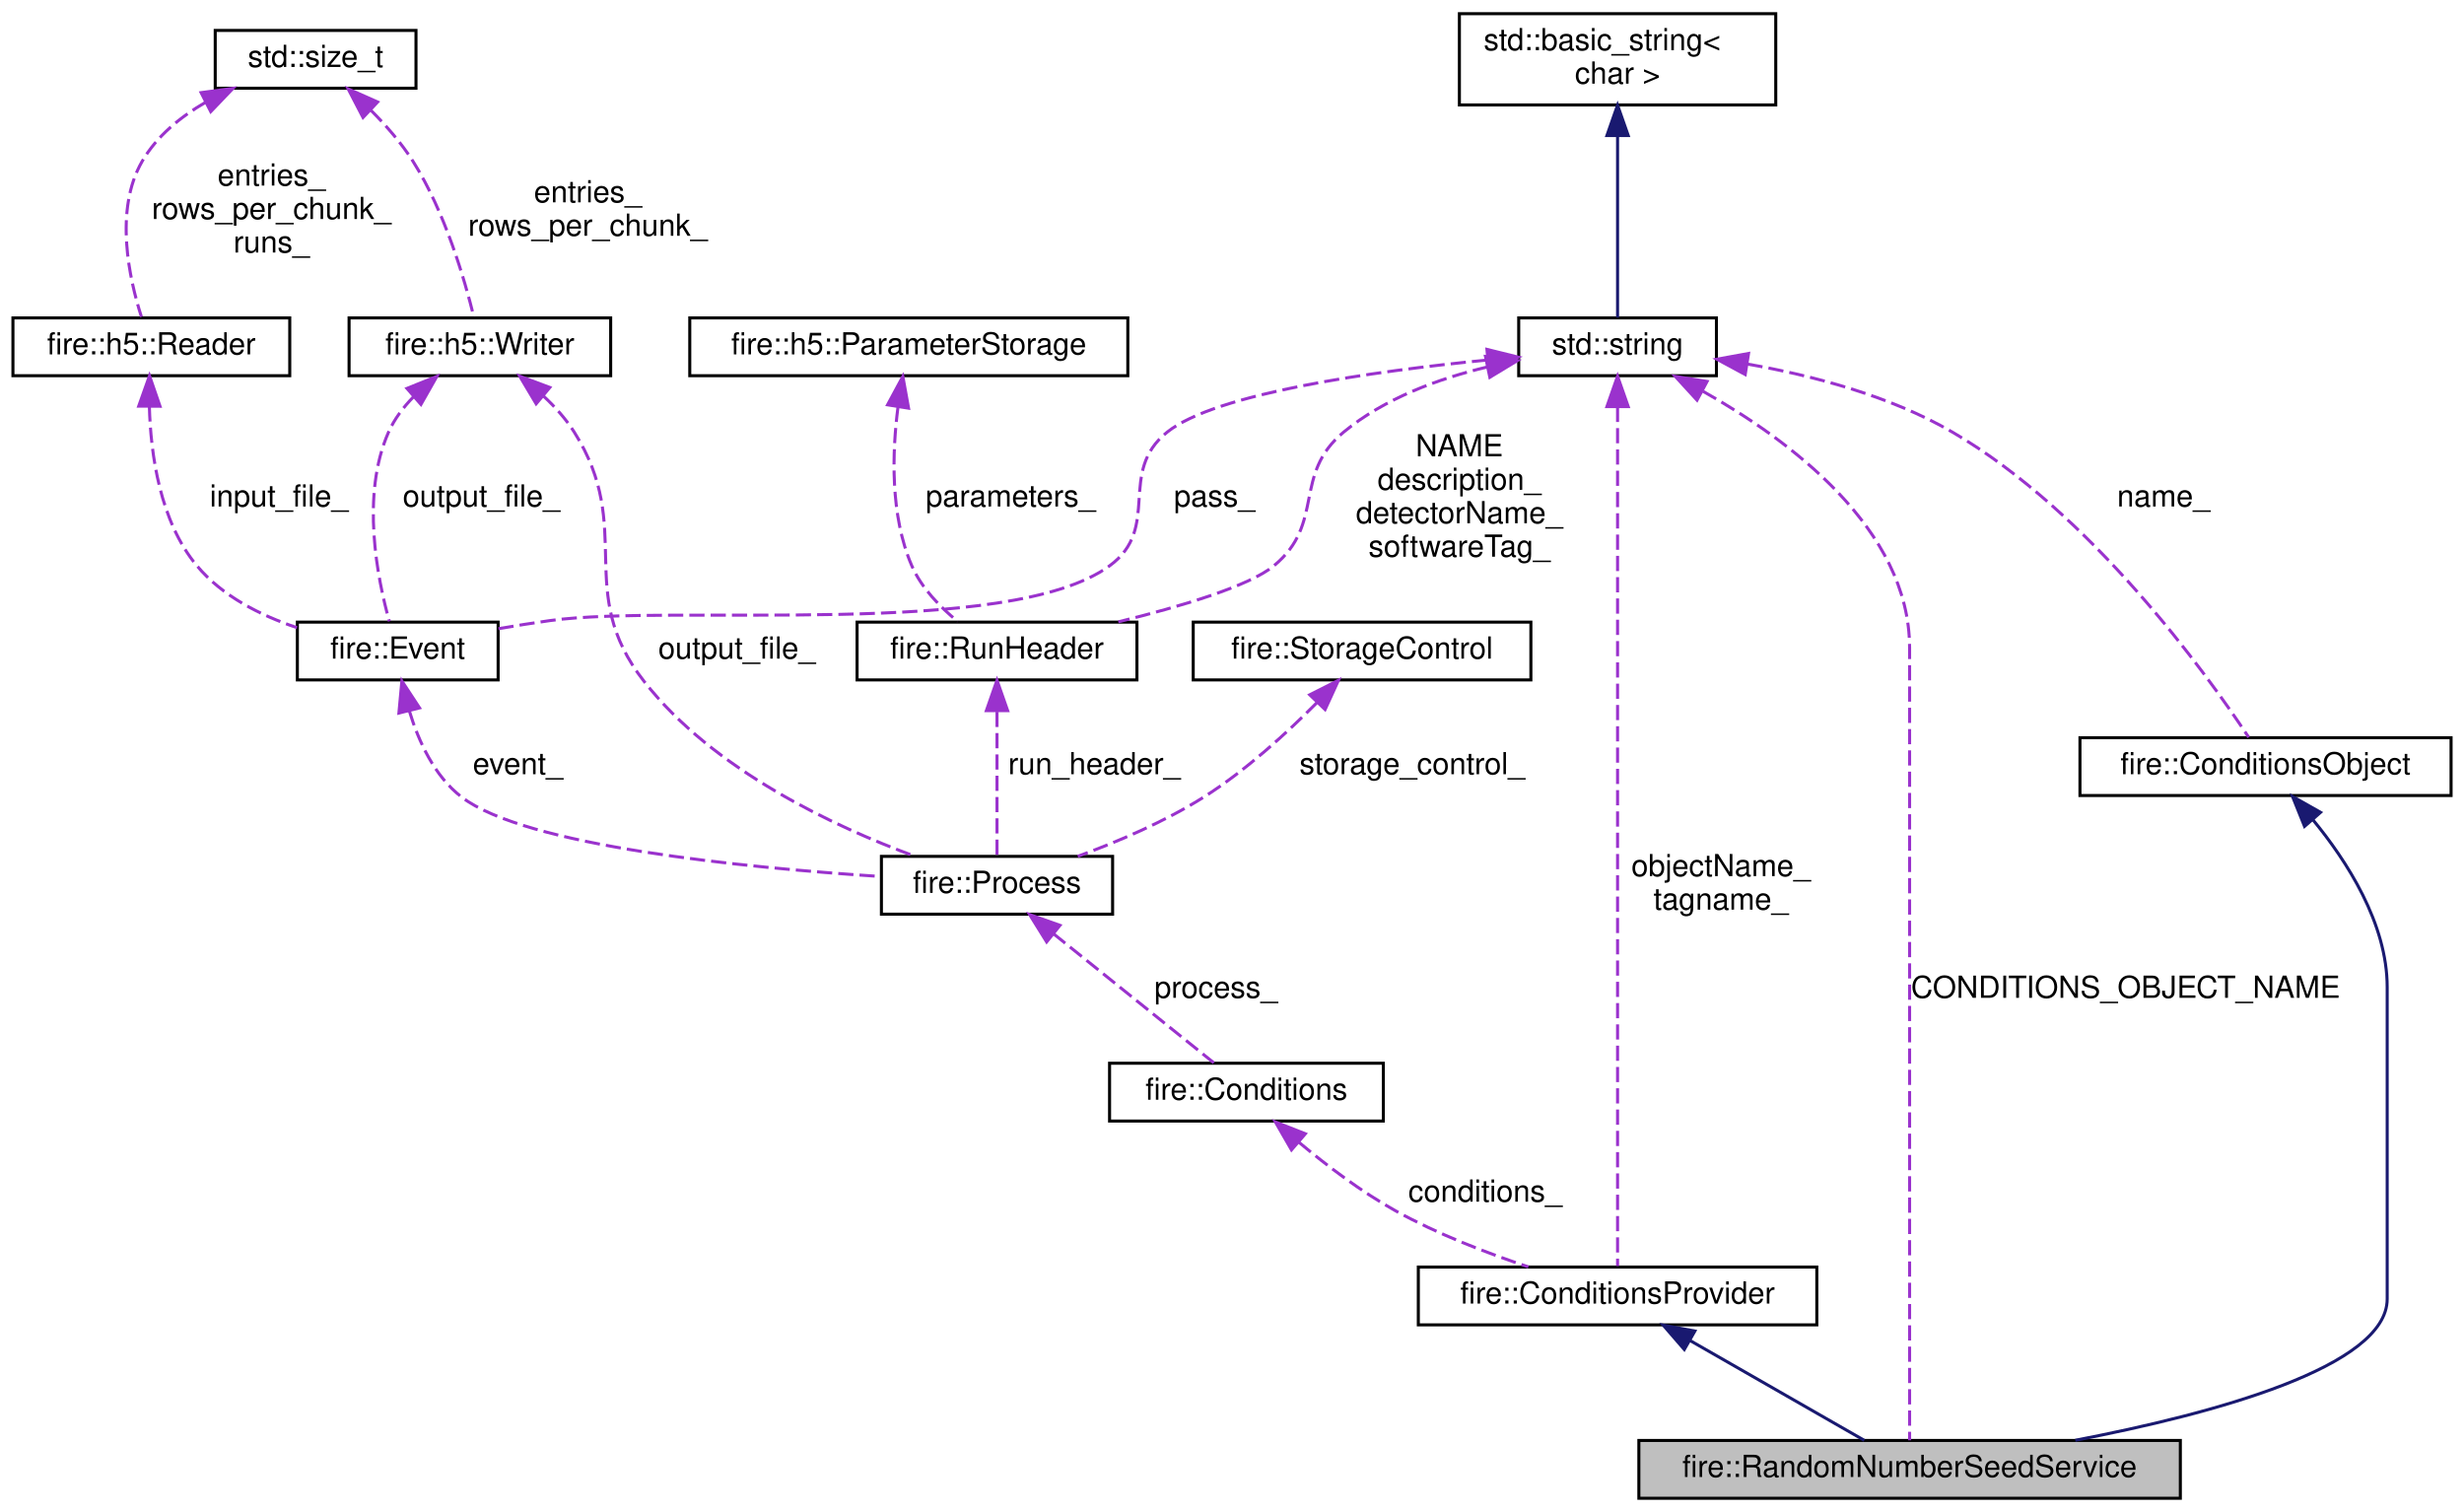
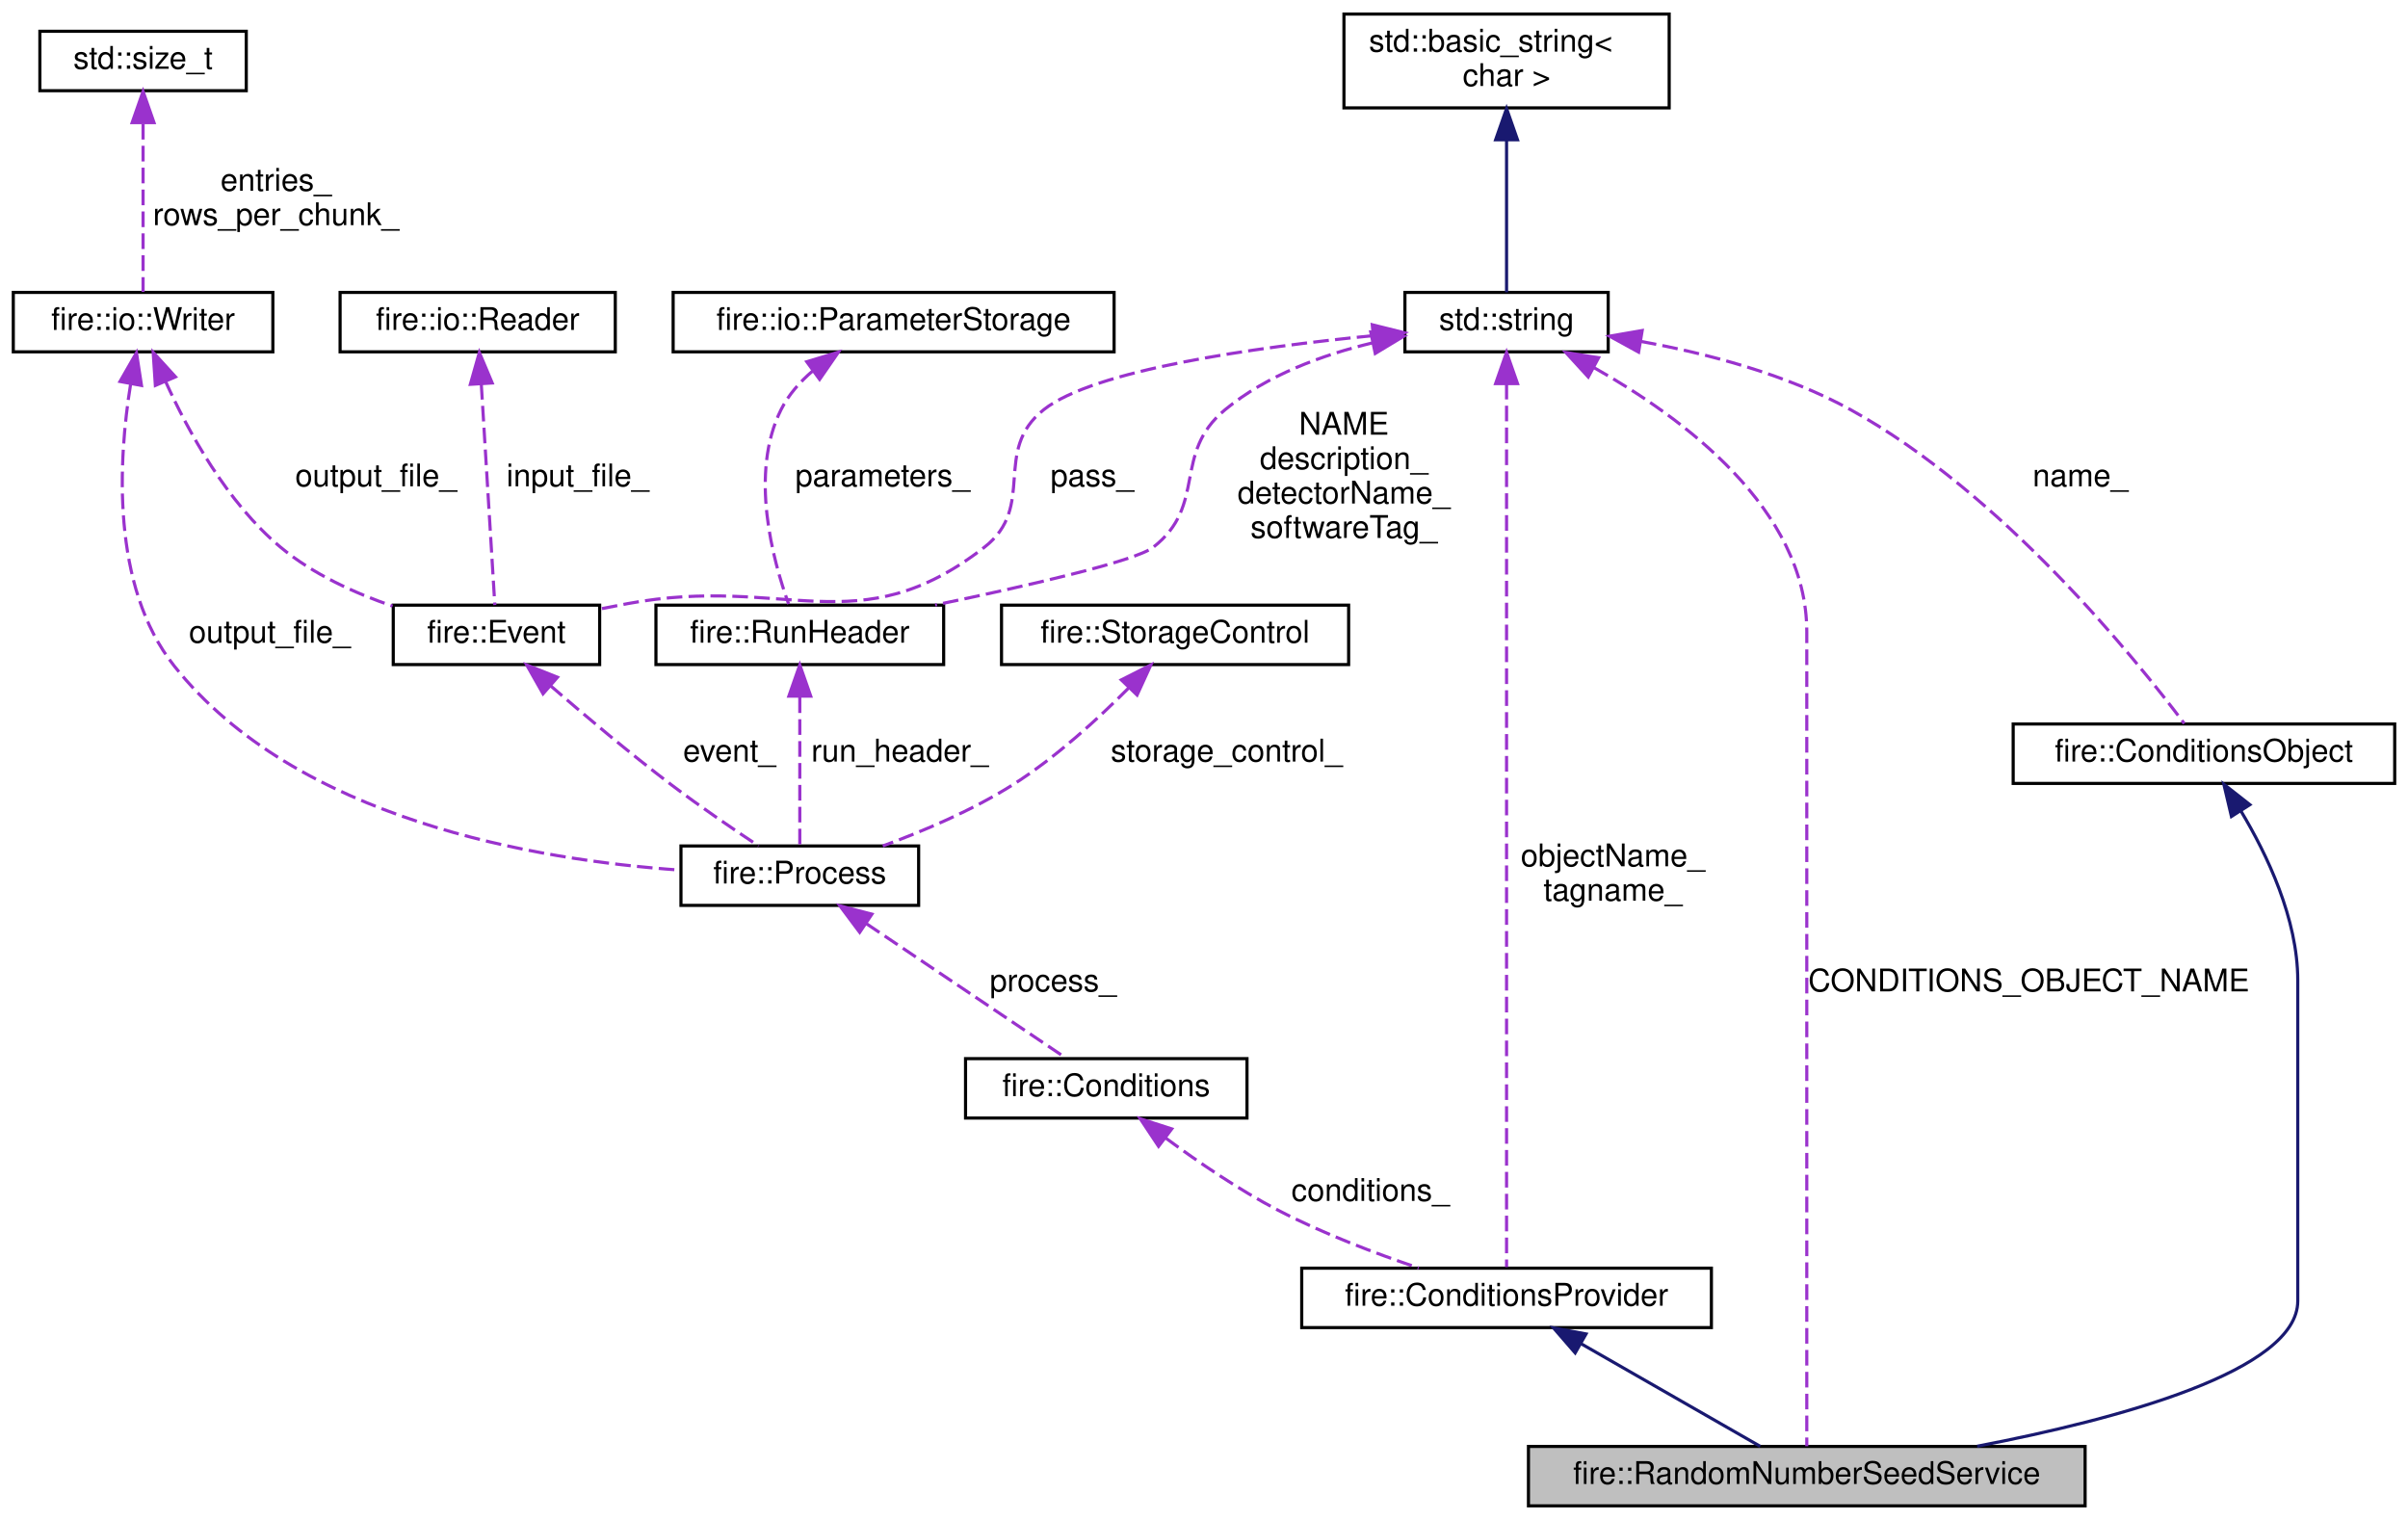
- <svg xmlns="http://www.w3.org/2000/svg" xmlns:xlink="http://www.w3.org/1999/xlink" width="810pt" height="497pt" viewBox="0.00 0.00 809.50 497.00">
-   <g id="graph0" class="graph" transform="scale(1 1) rotate(0) translate(4 493)">
+ <svg xmlns="http://www.w3.org/2000/svg" xmlns:xlink="http://www.w3.org/1999/xlink" width="770pt" height="486pt" viewBox="0.00 0.00 769.50 486.00">
+   <g id="graph0" class="graph" transform="scale(1 1) rotate(0) translate(4 482)">
    <g id="node1" class="node">
      <g id="a_node1">
        <a xlink:title="System for consistent seeding of random number generators.">
-           <polygon fill="#bfbfbf" stroke="black" points="534.5,-0.5 534.5,-19.5 712.5,-19.5 712.5,-0.5 534.5,-0.5" />
-           <text text-anchor="middle" x="623.5" y="-7.5" font-family="Helvetica,sans-Serif" font-size="10.00">fire::RandomNumberSeedService</text>
+           <polygon fill="#bfbfbf" stroke="black" points="484.5,-0.5 484.5,-19.5 662.5,-19.5 662.5,-0.5 484.5,-0.5" />
+           <text text-anchor="middle" x="573.5" y="-7.5" font-family="Helvetica,sans-Serif" font-size="10.00">fire::RandomNumberSeedService</text>
        </a>
      </g>
    </g>
    <g id="node2" class="node">
      <g id="a_node2">
        <a xlink:href="classfire_1_1ConditionsObject.html" target="_top" xlink:title="Base class for all conditions objects, very simple.">
-           <polygon fill="none" stroke="black" points="679.5,-231.5 679.5,-250.5 801.5,-250.5 801.5,-231.5 679.5,-231.5" />
-           <text text-anchor="middle" x="740.5" y="-238.5" font-family="Helvetica,sans-Serif" font-size="10.00">fire::ConditionsObject</text>
+           <polygon fill="none" stroke="black" points="639.5,-231.5 639.5,-250.5 761.5,-250.5 761.5,-231.5 639.5,-231.5" />
+           <text text-anchor="middle" x="700.5" y="-238.5" font-family="Helvetica,sans-Serif" font-size="10.00">fire::ConditionsObject</text>
        </a>
      </g>
    </g>
    <g id="edge1" class="edge">
-       <path fill="none" stroke="midnightblue" d="M755.99,-223.64C767.24,-209.99 780.5,-189.47 780.5,-168.5 780.5,-168.5 780.5,-168.5 780.5,-66 780.5,-43.69 723.32,-28.28 677.97,-19.56" />
-       <polygon fill="midnightblue" stroke="midnightblue" points="753.33,-221.35 749.38,-231.18 758.6,-225.97 753.33,-221.35" />
+       <path fill="none" stroke="midnightblue" d="M712.31,-222.7C720.71,-208.72 730.5,-188.19 730.5,-168.5 730.5,-168.5 730.5,-168.5 730.5,-66 730.5,-43.69 673.32,-28.28 627.97,-19.56" />
+       <polygon fill="midnightblue" stroke="midnightblue" points="709.29,-220.93 706.86,-231.24 715.19,-224.7 709.29,-220.93" />
    </g>
    <g id="node3" class="node">
      <g id="a_node3">
        <a target="_parent" xlink:href="http://en.cppreference.com/w/cpp/string/basic_string.html" xlink:title=" ">
-           <polygon fill="none" stroke="black" points="495,-369.5 495,-388.5 560,-388.5 560,-369.5 495,-369.5" />
-           <text text-anchor="middle" x="527.5" y="-376.5" font-family="Helvetica,sans-Serif" font-size="10.00">std::string</text>
-         </a>
-       </g>
-     </g>
-     <g id="edge19" class="edge">
-       <path fill="none" stroke="#9a32cd" stroke-dasharray="5,2" d="M555.57,-364.38C583.9,-348.44 623.5,-319.16 623.5,-280 623.5,-280 623.5,-280 623.5,-66 623.5,-49.58 623.5,-30.39 623.5,-19.57" />
-       <polygon fill="#9a32cd" stroke="#9a32cd" points="553.62,-361.46 546.47,-369.27 556.93,-367.62 553.62,-361.46" />
-       <text text-anchor="middle" x="694.5" y="-165" font-family="Helvetica,sans-Serif" font-size="10.00"> CONDITIONS_OBJECT_NAME</text>
+           <polygon fill="none" stroke="black" points="445,-369.5 445,-388.5 510,-388.5 510,-369.5 445,-369.5" />
+           <text text-anchor="middle" x="477.5" y="-376.5" font-family="Helvetica,sans-Serif" font-size="10.00">std::string</text>
+         </a>
+       </g>
+     </g>
+     <g id="edge18" class="edge">
+       <path fill="none" stroke="#9a32cd" stroke-dasharray="5,2" d="M505.57,-364.38C533.9,-348.44 573.5,-319.16 573.5,-280 573.5,-280 573.5,-280 573.5,-66 573.5,-49.58 573.5,-30.39 573.5,-19.57" />
+       <polygon fill="#9a32cd" stroke="#9a32cd" points="503.62,-361.46 496.47,-369.27 506.93,-367.62 503.62,-361.46" />
+       <text text-anchor="middle" x="644.5" y="-165" font-family="Helvetica,sans-Serif" font-size="10.00"> CONDITIONS_OBJECT_NAME</text>
    </g>
    <g id="edge2" class="edge">
-       <path fill="none" stroke="#9a32cd" stroke-dasharray="5,2" d="M570.22,-373.32C591.53,-369.58 617.05,-362.9 637.5,-351 683.18,-324.41 721.18,-271.45 734.96,-250.66" />
-       <polygon fill="#9a32cd" stroke="#9a32cd" points="569.46,-369.89 560.13,-374.92 570.56,-376.81 569.46,-369.89" />
-       <text text-anchor="middle" x="707" y="-326.5" font-family="Helvetica,sans-Serif" font-size="10.00"> name_</text>
+       <path fill="none" stroke="#9a32cd" stroke-dasharray="5,2" d="M520.45,-372.83C541.61,-368.98 566.93,-362.34 587.5,-351 635.95,-324.28 678.62,-271.4 694.21,-250.65" />
+       <polygon fill="#9a32cd" stroke="#9a32cd" points="519.72,-369.41 510.43,-374.51 520.87,-376.31 519.72,-369.41" />
+       <text text-anchor="middle" x="661" y="-326.5" font-family="Helvetica,sans-Serif" font-size="10.00"> name_</text>
    </g>
    <g id="node5" class="node">
      <g id="a_node5">
        <a xlink:href="classfire_1_1ConditionsProvider.html" target="_top" xlink:title="Base class for all providers of conditions objects.">
-           <polygon fill="none" stroke="black" points="462,-57.5 462,-76.5 593,-76.5 593,-57.5 462,-57.5" />
-           <text text-anchor="middle" x="527.5" y="-64.5" font-family="Helvetica,sans-Serif" font-size="10.00">fire::ConditionsProvider</text>
-         </a>
-       </g>
-     </g>
-     <g id="edge18" class="edge">
-       <path fill="none" stroke="#9a32cd" stroke-dasharray="5,2" d="M527.5,-359.28C527.5,-339.55 527.5,-307.59 527.5,-280 527.5,-280 527.5,-280 527.5,-133 527.5,-112.91 527.5,-89.33 527.5,-76.83" />
-       <polygon fill="#9a32cd" stroke="#9a32cd" points="524,-359.35 527.5,-369.35 531,-359.35 524,-359.35" />
-       <text text-anchor="middle" x="561.5" y="-205" font-family="Helvetica,sans-Serif" font-size="10.00"> objectName_</text>
-       <text text-anchor="middle" x="561.5" y="-194" font-family="Helvetica,sans-Serif" font-size="10.00">tagname_</text>
+           <polygon fill="none" stroke="black" points="412,-57.5 412,-76.5 543,-76.5 543,-57.5 412,-57.5" />
+           <text text-anchor="middle" x="477.5" y="-64.5" font-family="Helvetica,sans-Serif" font-size="10.00">fire::ConditionsProvider</text>
+         </a>
+       </g>
+     </g>
+     <g id="edge17" class="edge">
+       <path fill="none" stroke="#9a32cd" stroke-dasharray="5,2" d="M477.5,-359.28C477.5,-339.55 477.5,-307.59 477.5,-280 477.5,-280 477.5,-280 477.5,-133 477.5,-112.91 477.5,-89.33 477.5,-76.83" />
+       <polygon fill="#9a32cd" stroke="#9a32cd" points="474,-359.35 477.5,-369.35 481,-359.35 474,-359.35" />
+       <text text-anchor="middle" x="511.5" y="-205" font-family="Helvetica,sans-Serif" font-size="10.00"> objectName_</text>
+       <text text-anchor="middle" x="511.5" y="-194" font-family="Helvetica,sans-Serif" font-size="10.00">tagname_</text>
    </g>
    <g id="node11" class="node">
      <g id="a_node11">
        <a xlink:href="classfire_1_1Event.html" target="_top" xlink:title="Event class for interfacing with processors.">
-           <polygon fill="none" stroke="black" points="93.5,-269.5 93.5,-288.5 159.5,-288.5 159.5,-269.5 93.5,-269.5" />
-           <text text-anchor="middle" x="126.5" y="-276.5" font-family="Helvetica,sans-Serif" font-size="10.00">fire::Event</text>
-         </a>
-       </g>
-     </g>
-     <g id="edge14" class="edge">
-       <path fill="none" stroke="#9a32cd" stroke-dasharray="5,2" d="M484.58,-374.65C446.81,-370.92 395.43,-363.67 379.5,-351 362.83,-337.74 377.71,-319.56 360.5,-307 327.31,-282.78 217.19,-294.64 176.5,-289 171,-288.24 165.17,-287.3 159.52,-286.33" />
-       <polygon fill="#9a32cd" stroke="#9a32cd" points="484.55,-378.16 494.83,-375.61 485.2,-371.2 484.55,-378.16" />
-       <text text-anchor="middle" x="395" y="-326.5" font-family="Helvetica,sans-Serif" font-size="10.00"> pass_</text>
+           <polygon fill="none" stroke="black" points="121.5,-269.5 121.5,-288.5 187.5,-288.5 187.5,-269.5 121.5,-269.5" />
+           <text text-anchor="middle" x="154.5" y="-276.5" font-family="Helvetica,sans-Serif" font-size="10.00">fire::Event</text>
+         </a>
+       </g>
+     </g>
+     <g id="edge13" class="edge">
+       <path fill="none" stroke="#9a32cd" stroke-dasharray="5,2" d="M434.58,-374.65C396.81,-370.92 345.43,-363.67 329.5,-351 312.83,-337.74 327.33,-320.06 310.5,-307 269.97,-275.56 246.93,-298.38 196.5,-289 193.71,-288.48 190.83,-287.92 187.94,-287.34" />
+       <polygon fill="#9a32cd" stroke="#9a32cd" points="434.55,-378.16 444.83,-375.61 435.2,-371.2 434.55,-378.16" />
+       <text text-anchor="middle" x="345" y="-326.5" font-family="Helvetica,sans-Serif" font-size="10.00"> pass_</text>
    </g>
    <g id="node13" class="node">
      <g id="a_node13">
        <a xlink:href="classfire_1_1RunHeader.html" target="_top" xlink:title="Container for run parameters.">
-           <polygon fill="none" stroke="black" points="277.5,-269.5 277.5,-288.5 369.5,-288.5 369.5,-269.5 277.5,-269.5" />
-           <text text-anchor="middle" x="323.5" y="-276.5" font-family="Helvetica,sans-Serif" font-size="10.00">fire::RunHeader</text>
-         </a>
-       </g>
-     </g>
-     <g id="edge16" class="edge">
-       <path fill="none" stroke="#9a32cd" stroke-dasharray="5,2" d="M484.75,-372.39C468.55,-368.53 450.83,-362.01 437.5,-351 420.49,-336.95 431.54,-321.03 414.5,-307 406.42,-300.35 383.96,-293.65 363.38,-288.59" />
-       <polygon fill="#9a32cd" stroke="#9a32cd" points="484.07,-375.83 494.58,-374.47 485.51,-368.98 484.07,-375.83" />
-       <text text-anchor="middle" x="475.5" y="-343" font-family="Helvetica,sans-Serif" font-size="10.00"> NAME</text>
-       <text text-anchor="middle" x="475.5" y="-332" font-family="Helvetica,sans-Serif" font-size="10.00">description_</text>
-       <text text-anchor="middle" x="475.5" y="-321" font-family="Helvetica,sans-Serif" font-size="10.00">detectorName_</text>
-       <text text-anchor="middle" x="475.5" y="-310" font-family="Helvetica,sans-Serif" font-size="10.00">softwareTag_</text>
+           <polygon fill="none" stroke="black" points="205.5,-269.5 205.5,-288.5 297.5,-288.5 297.5,-269.5 205.5,-269.5" />
+           <text text-anchor="middle" x="251.5" y="-276.5" font-family="Helvetica,sans-Serif" font-size="10.00">fire::RunHeader</text>
+         </a>
+       </g>
+     </g>
+     <g id="edge15" class="edge">
+       <path fill="none" stroke="#9a32cd" stroke-dasharray="5,2" d="M434.75,-372.39C418.55,-368.53 400.83,-362.01 387.5,-351 370.49,-336.95 381.91,-320.56 364.5,-307 358.81,-302.57 324.22,-294.66 294.79,-288.55" />
+       <polygon fill="#9a32cd" stroke="#9a32cd" points="434.07,-375.83 444.58,-374.47 435.51,-368.98 434.07,-375.83" />
+       <text text-anchor="middle" x="425.5" y="-343" font-family="Helvetica,sans-Serif" font-size="10.00"> NAME</text>
+       <text text-anchor="middle" x="425.5" y="-332" font-family="Helvetica,sans-Serif" font-size="10.00">description_</text>
+       <text text-anchor="middle" x="425.5" y="-321" font-family="Helvetica,sans-Serif" font-size="10.00">detectorName_</text>
+       <text text-anchor="middle" x="425.5" y="-310" font-family="Helvetica,sans-Serif" font-size="10.00">softwareTag_</text>
    </g>
    <g id="node4" class="node">
      <g id="a_node4">
        <a target="_parent" xlink:href="http://en.cppreference.com/w/cpp/string/basic_string.html" xlink:title=" ">
-           <polygon fill="none" stroke="black" points="475.5,-458.5 475.5,-488.5 579.5,-488.5 579.5,-458.5 475.5,-458.5" />
-           <text text-anchor="start" x="483.5" y="-476.5" font-family="Helvetica,sans-Serif" font-size="10.00">std::basic_string&lt;</text>
-           <text text-anchor="middle" x="527.5" y="-465.5" font-family="Helvetica,sans-Serif" font-size="10.00"> char &gt;</text>
+           <polygon fill="none" stroke="black" points="425.5,-447.5 425.5,-477.5 529.5,-477.5 529.5,-447.5 425.5,-447.5" />
+           <text text-anchor="start" x="433.5" y="-465.5" font-family="Helvetica,sans-Serif" font-size="10.00">std::basic_string&lt;</text>
+           <text text-anchor="middle" x="477.5" y="-454.5" font-family="Helvetica,sans-Serif" font-size="10.00"> char &gt;</text>
        </a>
      </g>
    </g>
    <g id="edge3" class="edge">
-       <path fill="none" stroke="midnightblue" d="M527.5,-448.38C527.5,-428.74 527.5,-402.12 527.5,-388.62" />
-       <polygon fill="midnightblue" stroke="midnightblue" points="524,-448.45 527.5,-458.45 531,-448.45 524,-448.45" />
+       <path fill="none" stroke="midnightblue" d="M477.5,-437.25C477.5,-420.78 477.5,-399.99 477.5,-388.54" />
+       <polygon fill="midnightblue" stroke="midnightblue" points="474,-437.3 477.5,-447.3 481,-437.3 474,-437.3" />
    </g>
    <g id="edge4" class="edge">
-       <path fill="none" stroke="midnightblue" d="M551.25,-52.39C569.2,-42.11 593.29,-28.31 608.61,-19.53" />
-       <polygon fill="midnightblue" stroke="midnightblue" points="549.44,-49.4 542.5,-57.41 552.92,-55.47 549.44,-49.4" />
+       <path fill="none" stroke="midnightblue" d="M501.25,-52.39C519.2,-42.11 543.29,-28.31 558.61,-19.53" />
+       <polygon fill="midnightblue" stroke="midnightblue" points="499.44,-49.4 492.5,-57.41 502.92,-55.47 499.44,-49.4" />
    </g>
    <g id="node6" class="node">
      <g id="a_node6">
        <a xlink:href="classfire_1_1Conditions.html" target="_top" xlink:title="Container and cache for conditions and conditions providers.">
-           <polygon fill="none" stroke="black" points="360.5,-124.5 360.5,-143.5 450.5,-143.5 450.5,-124.5 360.5,-124.5" />
-           <text text-anchor="middle" x="405.5" y="-131.5" font-family="Helvetica,sans-Serif" font-size="10.00">fire::Conditions</text>
+           <polygon fill="none" stroke="black" points="304.5,-124.5 304.5,-143.5 394.5,-143.5 394.5,-124.5 304.5,-124.5" />
+           <text text-anchor="middle" x="349.5" y="-131.5" font-family="Helvetica,sans-Serif" font-size="10.00">fire::Conditions</text>
        </a>
      </g>
    </g>
    <g id="edge5" class="edge">
-       <path fill="none" stroke="#9a32cd" stroke-dasharray="5,2" d="M422.79,-117.48C431.78,-109.97 443.23,-101.26 454.5,-95 468.2,-87.39 484.48,-81.13 498.18,-76.56" />
-       <polygon fill="#9a32cd" stroke="#9a32cd" points="420.3,-115.01 415.01,-124.19 424.87,-120.31 420.3,-115.01" />
-       <text text-anchor="middle" x="484" y="-98" font-family="Helvetica,sans-Serif" font-size="10.00"> conditions_</text>
+       <path fill="none" stroke="#9a32cd" stroke-dasharray="5,2" d="M368.55,-118.07C378.81,-110.5 391.92,-101.54 404.5,-95 418.77,-87.58 435.54,-81.23 449.41,-76.55" />
+       <polygon fill="#9a32cd" stroke="#9a32cd" points="366.22,-115.45 360.36,-124.28 370.44,-121.03 366.22,-115.45" />
+       <text text-anchor="middle" x="434" y="-98" font-family="Helvetica,sans-Serif" font-size="10.00"> conditions_</text>
    </g>
    <g id="node7" class="node">
      <g id="a_node7">
        <a xlink:href="classfire_1_1Process.html" target="_top" xlink:title="The central object managing the data processing.">
-           <polygon fill="none" stroke="black" points="285.5,-192.5 285.5,-211.5 361.5,-211.5 361.5,-192.5 285.5,-192.5" />
-           <text text-anchor="middle" x="323.5" y="-199.5" font-family="Helvetica,sans-Serif" font-size="10.00">fire::Process</text>
+           <polygon fill="none" stroke="black" points="213.5,-192.5 213.5,-211.5 289.5,-211.5 289.5,-192.5 213.5,-192.5" />
+           <text text-anchor="middle" x="251.5" y="-199.5" font-family="Helvetica,sans-Serif" font-size="10.00">fire::Process</text>
        </a>
      </g>
    </g>
    <g id="edge6" class="edge">
-       <path fill="none" stroke="#9a32cd" stroke-dasharray="5,2" d="M342.02,-186.1C358.29,-173 381.39,-154.4 394.78,-143.63" />
-       <polygon fill="#9a32cd" stroke="#9a32cd" points="339.82,-183.37 334.22,-192.37 344.2,-188.83 339.82,-183.37" />
-       <text text-anchor="middle" x="395.5" y="-165" font-family="Helvetica,sans-Serif" font-size="10.00"> process_</text>
+       <path fill="none" stroke="#9a32cd" stroke-dasharray="5,2" d="M272.83,-186.63C292.31,-173.51 320.47,-154.55 336.69,-143.63" />
+       <polygon fill="#9a32cd" stroke="#9a32cd" points="270.65,-183.88 264.31,-192.37 274.56,-189.69 270.65,-183.88" />
+       <text text-anchor="middle" x="332.5" y="-165" font-family="Helvetica,sans-Serif" font-size="10.00"> process_</text>
    </g>
    <g id="node8" class="node">
      <g id="a_node8">
-         <a xlink:href="classfire_1_1h5_1_1Writer.html" target="_top" xlink:title="Write the fire DataSets into a deterministic structure in the output HDF5 data file.">
-           <polygon fill="none" stroke="black" points="110.5,-369.5 110.5,-388.5 196.5,-388.5 196.5,-369.5 110.5,-369.5" />
-           <text text-anchor="middle" x="153.5" y="-376.5" font-family="Helvetica,sans-Serif" font-size="10.00">fire::h5::Writer</text>
+         <a xlink:href="classfire_1_1io_1_1Writer.html" target="_top" xlink:title="Write the fire DataSets into a deterministic structure in the output HDF5 data file.">
+           <polygon fill="none" stroke="black" points="0,-369.5 0,-388.5 83,-388.5 83,-369.5 0,-369.5" />
+           <text text-anchor="middle" x="41.5" y="-376.5" font-family="Helvetica,sans-Serif" font-size="10.00">fire::io::Writer</text>
        </a>
      </g>
    </g>
    <g id="edge7" class="edge">
-       <path fill="none" stroke="#9a32cd" stroke-dasharray="5,2" d="M174.39,-362.83C178.18,-359.3 181.78,-355.3 184.5,-351 204.73,-319.01 184.19,-298.82 207.5,-269 230.33,-239.79 269.94,-221.31 296.43,-211.56" />
-       <polygon fill="#9a32cd" stroke="#9a32cd" points="172,-360.26 166.58,-369.36 176.49,-365.63 172,-360.26" />
-       <text text-anchor="middle" x="238" y="-276.5" font-family="Helvetica,sans-Serif" font-size="10.00"> output_file_</text>
-     </g>
-     <g id="edge13" class="edge">
-       <path fill="none" stroke="#9a32cd" stroke-dasharray="5,2" d="M131.72,-362.6C128.38,-359.19 125.41,-355.29 123.5,-351 114.26,-330.26 119.85,-302.66 123.73,-288.77" />
-       <polygon fill="#9a32cd" stroke="#9a32cd" points="129.53,-365.33 139.36,-369.27 134.13,-360.06 129.53,-365.33" />
-       <text text-anchor="middle" x="154" y="-326.5" font-family="Helvetica,sans-Serif" font-size="10.00"> output_file_</text>
+       <path fill="none" stroke="#9a32cd" stroke-dasharray="5,2" d="M37.5,-359.06C33.66,-335.34 31.07,-294.69 51.5,-269 90.53,-219.92 167.02,-206.98 213.27,-203.78" />
+       <polygon fill="#9a32cd" stroke="#9a32cd" points="34.12,-360.02 39.39,-369.21 41,-358.74 34.12,-360.02" />
+       <text text-anchor="middle" x="82" y="-276.5" font-family="Helvetica,sans-Serif" font-size="10.00"> output_file_</text>
+     </g>
+     <g id="edge12" class="edge">
+       <path fill="none" stroke="#9a32cd" stroke-dasharray="5,2" d="M48.69,-360.04C55.87,-344.15 68.32,-321.31 85.5,-307 95.78,-298.44 109.09,-292.38 121.28,-288.2" />
+       <polygon fill="#9a32cd" stroke="#9a32cd" points="45.43,-358.75 44.73,-369.33 51.87,-361.5 45.43,-358.75" />
+       <text text-anchor="middle" x="116" y="-326.5" font-family="Helvetica,sans-Serif" font-size="10.00"> output_file_</text>
    </g>
    <g id="node9" class="node">
      <g id="a_node9">
        <a target="_parent" xlink:href="http://en.cppreference.com/w/cpp/types/size_t.html" xlink:title=" ">
-           <polygon fill="none" stroke="black" points="66.5,-464 66.5,-483 132.5,-483 132.5,-464 66.5,-464" />
-           <text text-anchor="middle" x="99.5" y="-471" font-family="Helvetica,sans-Serif" font-size="10.00">std::size_t</text>
+           <polygon fill="none" stroke="black" points="8.5,-453 8.5,-472 74.5,-472 74.5,-453 8.5,-453" />
+           <text text-anchor="middle" x="41.5" y="-460" font-family="Helvetica,sans-Serif" font-size="10.00">std::size_t</text>
        </a>
      </g>
    </g>
    <g id="edge8" class="edge">
-       <path fill="none" stroke="#9a32cd" stroke-dasharray="5,2" d="M117.73,-456.7C122.68,-451.73 127.72,-445.97 131.5,-440 142.07,-423.32 148.57,-400.83 151.56,-388.67" />
-       <polygon fill="#9a32cd" stroke="#9a32cd" points="115.09,-454.37 110.2,-463.77 119.89,-459.47 115.09,-454.37" />
-       <text text-anchor="middle" x="189" y="-426.5" font-family="Helvetica,sans-Serif" font-size="10.00"> entries_</text>
-       <text text-anchor="middle" x="189" y="-415.5" font-family="Helvetica,sans-Serif" font-size="10.00">rows_per_chunk_</text>
-     </g>
-     <g id="node12" class="node">
-       <g id="a_node12">
-         <a xlink:href="classfire_1_1h5_1_1Reader.html" target="_top" xlink:title="Reading a file generated by fire.">
-           <polygon fill="none" stroke="black" points="0,-369.5 0,-388.5 91,-388.5 91,-369.5 0,-369.5" />
-           <text text-anchor="middle" x="45.5" y="-376.5" font-family="Helvetica,sans-Serif" font-size="10.00">fire::h5::Reader</text>
-         </a>
-       </g>
-     </g>
-     <g id="edge12" class="edge">
-       <path fill="none" stroke="#9a32cd" stroke-dasharray="5,2" d="M63.31,-459.36C55.04,-454.57 47.29,-448.25 42.5,-440 33.17,-423.95 38.27,-401.21 42.24,-388.85" />
-       <polygon fill="#9a32cd" stroke="#9a32cd" points="61.86,-462.55 72.36,-463.96 65.03,-456.31 61.86,-462.55" />
-       <text text-anchor="middle" x="85" y="-432" font-family="Helvetica,sans-Serif" font-size="10.00"> entries_</text>
-       <text text-anchor="middle" x="85" y="-421" font-family="Helvetica,sans-Serif" font-size="10.00">rows_per_chunk_</text>
-       <text text-anchor="middle" x="85" y="-410" font-family="Helvetica,sans-Serif" font-size="10.00">runs_</text>
+       <path fill="none" stroke="#9a32cd" stroke-dasharray="5,2" d="M41.5,-442.38C41.5,-425.4 41.5,-401.37 41.5,-388.66" />
+       <polygon fill="#9a32cd" stroke="#9a32cd" points="38,-442.78 41.5,-452.78 45,-442.78 38,-442.78" />
+       <text text-anchor="middle" x="84" y="-421" font-family="Helvetica,sans-Serif" font-size="10.00"> entries_</text>
+       <text text-anchor="middle" x="84" y="-410" font-family="Helvetica,sans-Serif" font-size="10.00">rows_per_chunk_</text>
    </g>
    <g id="node10" class="node">
      <g id="a_node10">
        <a xlink:href="classfire_1_1StorageControl.html" target="_top" xlink:title="Isolation of voting system deciding if events should be kept.">
-           <polygon fill="none" stroke="black" points="388,-269.5 388,-288.5 499,-288.5 499,-269.5 388,-269.5" />
-           <text text-anchor="middle" x="443.5" y="-276.5" font-family="Helvetica,sans-Serif" font-size="10.00">fire::StorageControl</text>
+           <polygon fill="none" stroke="black" points="316,-269.5 316,-288.5 427,-288.5 427,-269.5 316,-269.5" />
+           <text text-anchor="middle" x="371.5" y="-276.5" font-family="Helvetica,sans-Serif" font-size="10.00">fire::StorageControl</text>
        </a>
      </g>
    </g>
    <g id="edge9" class="edge">
-       <path fill="none" stroke="#9a32cd" stroke-dasharray="5,2" d="M428.75,-262.11C418.92,-252.2 405.31,-239.71 391.5,-231 378.65,-222.89 363.05,-216.27 350.04,-211.51" />
-       <polygon fill="#9a32cd" stroke="#9a32cd" points="426.3,-264.61 435.76,-269.39 431.35,-259.76 426.3,-264.61" />
-       <text text-anchor="middle" x="460" y="-238.5" font-family="Helvetica,sans-Serif" font-size="10.00"> storage_control_</text>
+       <path fill="none" stroke="#9a32cd" stroke-dasharray="5,2" d="M356.75,-262.11C346.92,-252.2 333.31,-239.71 319.5,-231 306.65,-222.89 291.05,-216.27 278.04,-211.51" />
+       <polygon fill="#9a32cd" stroke="#9a32cd" points="354.3,-264.61 363.76,-269.39 359.35,-259.76 354.3,-264.61" />
+       <text text-anchor="middle" x="388" y="-238.5" font-family="Helvetica,sans-Serif" font-size="10.00"> storage_control_</text>
    </g>
    <g id="edge10" class="edge">
-       <path fill="none" stroke="#9a32cd" stroke-dasharray="5,2" d="M130.31,-259.32C133.31,-249.4 138.54,-237.87 147.5,-231 168.49,-214.9 239.97,-207.82 285.12,-204.89" />
-       <polygon fill="#9a32cd" stroke="#9a32cd" points="126.88,-258.61 127.86,-269.16 133.67,-260.3 126.88,-258.61" />
-       <text text-anchor="middle" x="166" y="-238.5" font-family="Helvetica,sans-Serif" font-size="10.00"> event_</text>
+       <path fill="none" stroke="#9a32cd" stroke-dasharray="5,2" d="M171.72,-262.79C182.62,-253.35 197.12,-241.14 210.5,-231 219.57,-224.13 230.18,-216.9 238.34,-211.51" />
+       <polygon fill="#9a32cd" stroke="#9a32cd" points="169.4,-260.16 164.17,-269.38 174.01,-265.44 169.4,-260.16" />
+       <text text-anchor="middle" x="229" y="-238.5" font-family="Helvetica,sans-Serif" font-size="10.00"> event_</text>
+     </g>
+     <g id="node12" class="node">
+       <g id="a_node12">
+         <a xlink:href="classfire_1_1io_1_1Reader.html" target="_top" xlink:title="Prototype for reading files within fire.">
+           <polygon fill="none" stroke="black" points="104.5,-369.5 104.5,-388.5 192.5,-388.5 192.5,-369.5 104.5,-369.5" />
+           <text text-anchor="middle" x="148.5" y="-376.5" font-family="Helvetica,sans-Serif" font-size="10.00">fire::io::Reader</text>
+         </a>
+       </g>
    </g>
    <g id="edge11" class="edge">
-       <path fill="none" stroke="#9a32cd" stroke-dasharray="5,2" d="M44.85,-359.42C45.27,-343.77 48.29,-321.63 60.5,-307 68.83,-297.02 81.43,-290.68 93.39,-286.68" />
-       <polygon fill="#9a32cd" stroke="#9a32cd" points="41.35,-359.5 44.9,-369.48 48.35,-359.46 41.35,-359.5" />
-       <text text-anchor="middle" x="87.5" y="-326.5" font-family="Helvetica,sans-Serif" font-size="10.00"> input_file_</text>
-     </g>
-     <g id="edge15" class="edge">
-       <path fill="none" stroke="#9a32cd" stroke-dasharray="5,2" d="M323.5,-259.02C323.5,-243.74 323.5,-222.98 323.5,-211.5" />
-       <polygon fill="#9a32cd" stroke="#9a32cd" points="320,-259.4 323.5,-269.4 327,-259.4 320,-259.4" />
-       <text text-anchor="middle" x="355.5" y="-238.5" font-family="Helvetica,sans-Serif" font-size="10.00"> run_header_</text>
+       <path fill="none" stroke="#9a32cd" stroke-dasharray="5,2" d="M149.65,-359.22C150.95,-337.95 153.02,-304.22 153.98,-288.54" />
+       <polygon fill="#9a32cd" stroke="#9a32cd" points="146.15,-359.11 149.03,-369.3 153.14,-359.54 146.15,-359.11" />
+       <text text-anchor="middle" x="180.5" y="-326.5" font-family="Helvetica,sans-Serif" font-size="10.00"> input_file_</text>
+     </g>
+     <g id="edge14" class="edge">
+       <path fill="none" stroke="#9a32cd" stroke-dasharray="5,2" d="M251.5,-259.02C251.5,-243.74 251.5,-222.98 251.5,-211.5" />
+       <polygon fill="#9a32cd" stroke="#9a32cd" points="248,-259.4 251.5,-269.4 255,-259.4 248,-259.4" />
+       <text text-anchor="middle" x="283.5" y="-238.5" font-family="Helvetica,sans-Serif" font-size="10.00"> run_header_</text>
    </g>
    <g id="node14" class="node">
      <g id="a_node14">
-         <a xlink:href="classfire_1_1h5_1_1ParameterStorage.html" target="_top" xlink:title="Provides dynamic parameter storage by interfacing between a map to variants storing parameters and a ...">
-           <polygon fill="none" stroke="black" points="222.5,-369.5 222.5,-388.5 366.5,-388.5 366.5,-369.5 222.5,-369.5" />
-           <text text-anchor="middle" x="294.5" y="-376.5" font-family="Helvetica,sans-Serif" font-size="10.00">fire::h5::ParameterStorage</text>
-         </a>
-       </g>
-     </g>
-     <g id="edge17" class="edge">
-       <path fill="none" stroke="#9a32cd" stroke-dasharray="5,2" d="M290.96,-359.28C289.03,-344.46 288.31,-323.59 295.5,-307 298.67,-299.69 304.86,-293.38 310.62,-288.7" />
-       <polygon fill="#9a32cd" stroke="#9a32cd" points="287.52,-359.93 292.55,-369.25 294.43,-358.82 287.52,-359.93" />
-       <text text-anchor="middle" x="328" y="-326.5" font-family="Helvetica,sans-Serif" font-size="10.00"> parameters_</text>
+         <a xlink:href="classfire_1_1io_1_1ParameterStorage.html" target="_top" xlink:title="Provides dynamic parameter storage by interfacing between a map to variants storing parameters and a ...">
+           <polygon fill="none" stroke="black" points="211,-369.5 211,-388.5 352,-388.5 352,-369.5 211,-369.5" />
+           <text text-anchor="middle" x="281.5" y="-376.5" font-family="Helvetica,sans-Serif" font-size="10.00">fire::io::ParameterStorage</text>
+         </a>
+       </g>
+     </g>
+     <g id="edge16" class="edge">
+       <path fill="none" stroke="#9a32cd" stroke-dasharray="5,2" d="M255.66,-363.43C251.56,-359.91 247.88,-355.77 245.5,-351 235.32,-330.64 242.87,-302.87 247.93,-288.86" />
+       <polygon fill="#9a32cd" stroke="#9a32cd" points="253.72,-366.34 263.86,-369.41 257.84,-360.69 253.72,-366.34" />
+       <text text-anchor="middle" x="278" y="-326.5" font-family="Helvetica,sans-Serif" font-size="10.00"> parameters_</text>
    </g>
  </g>
</svg>
